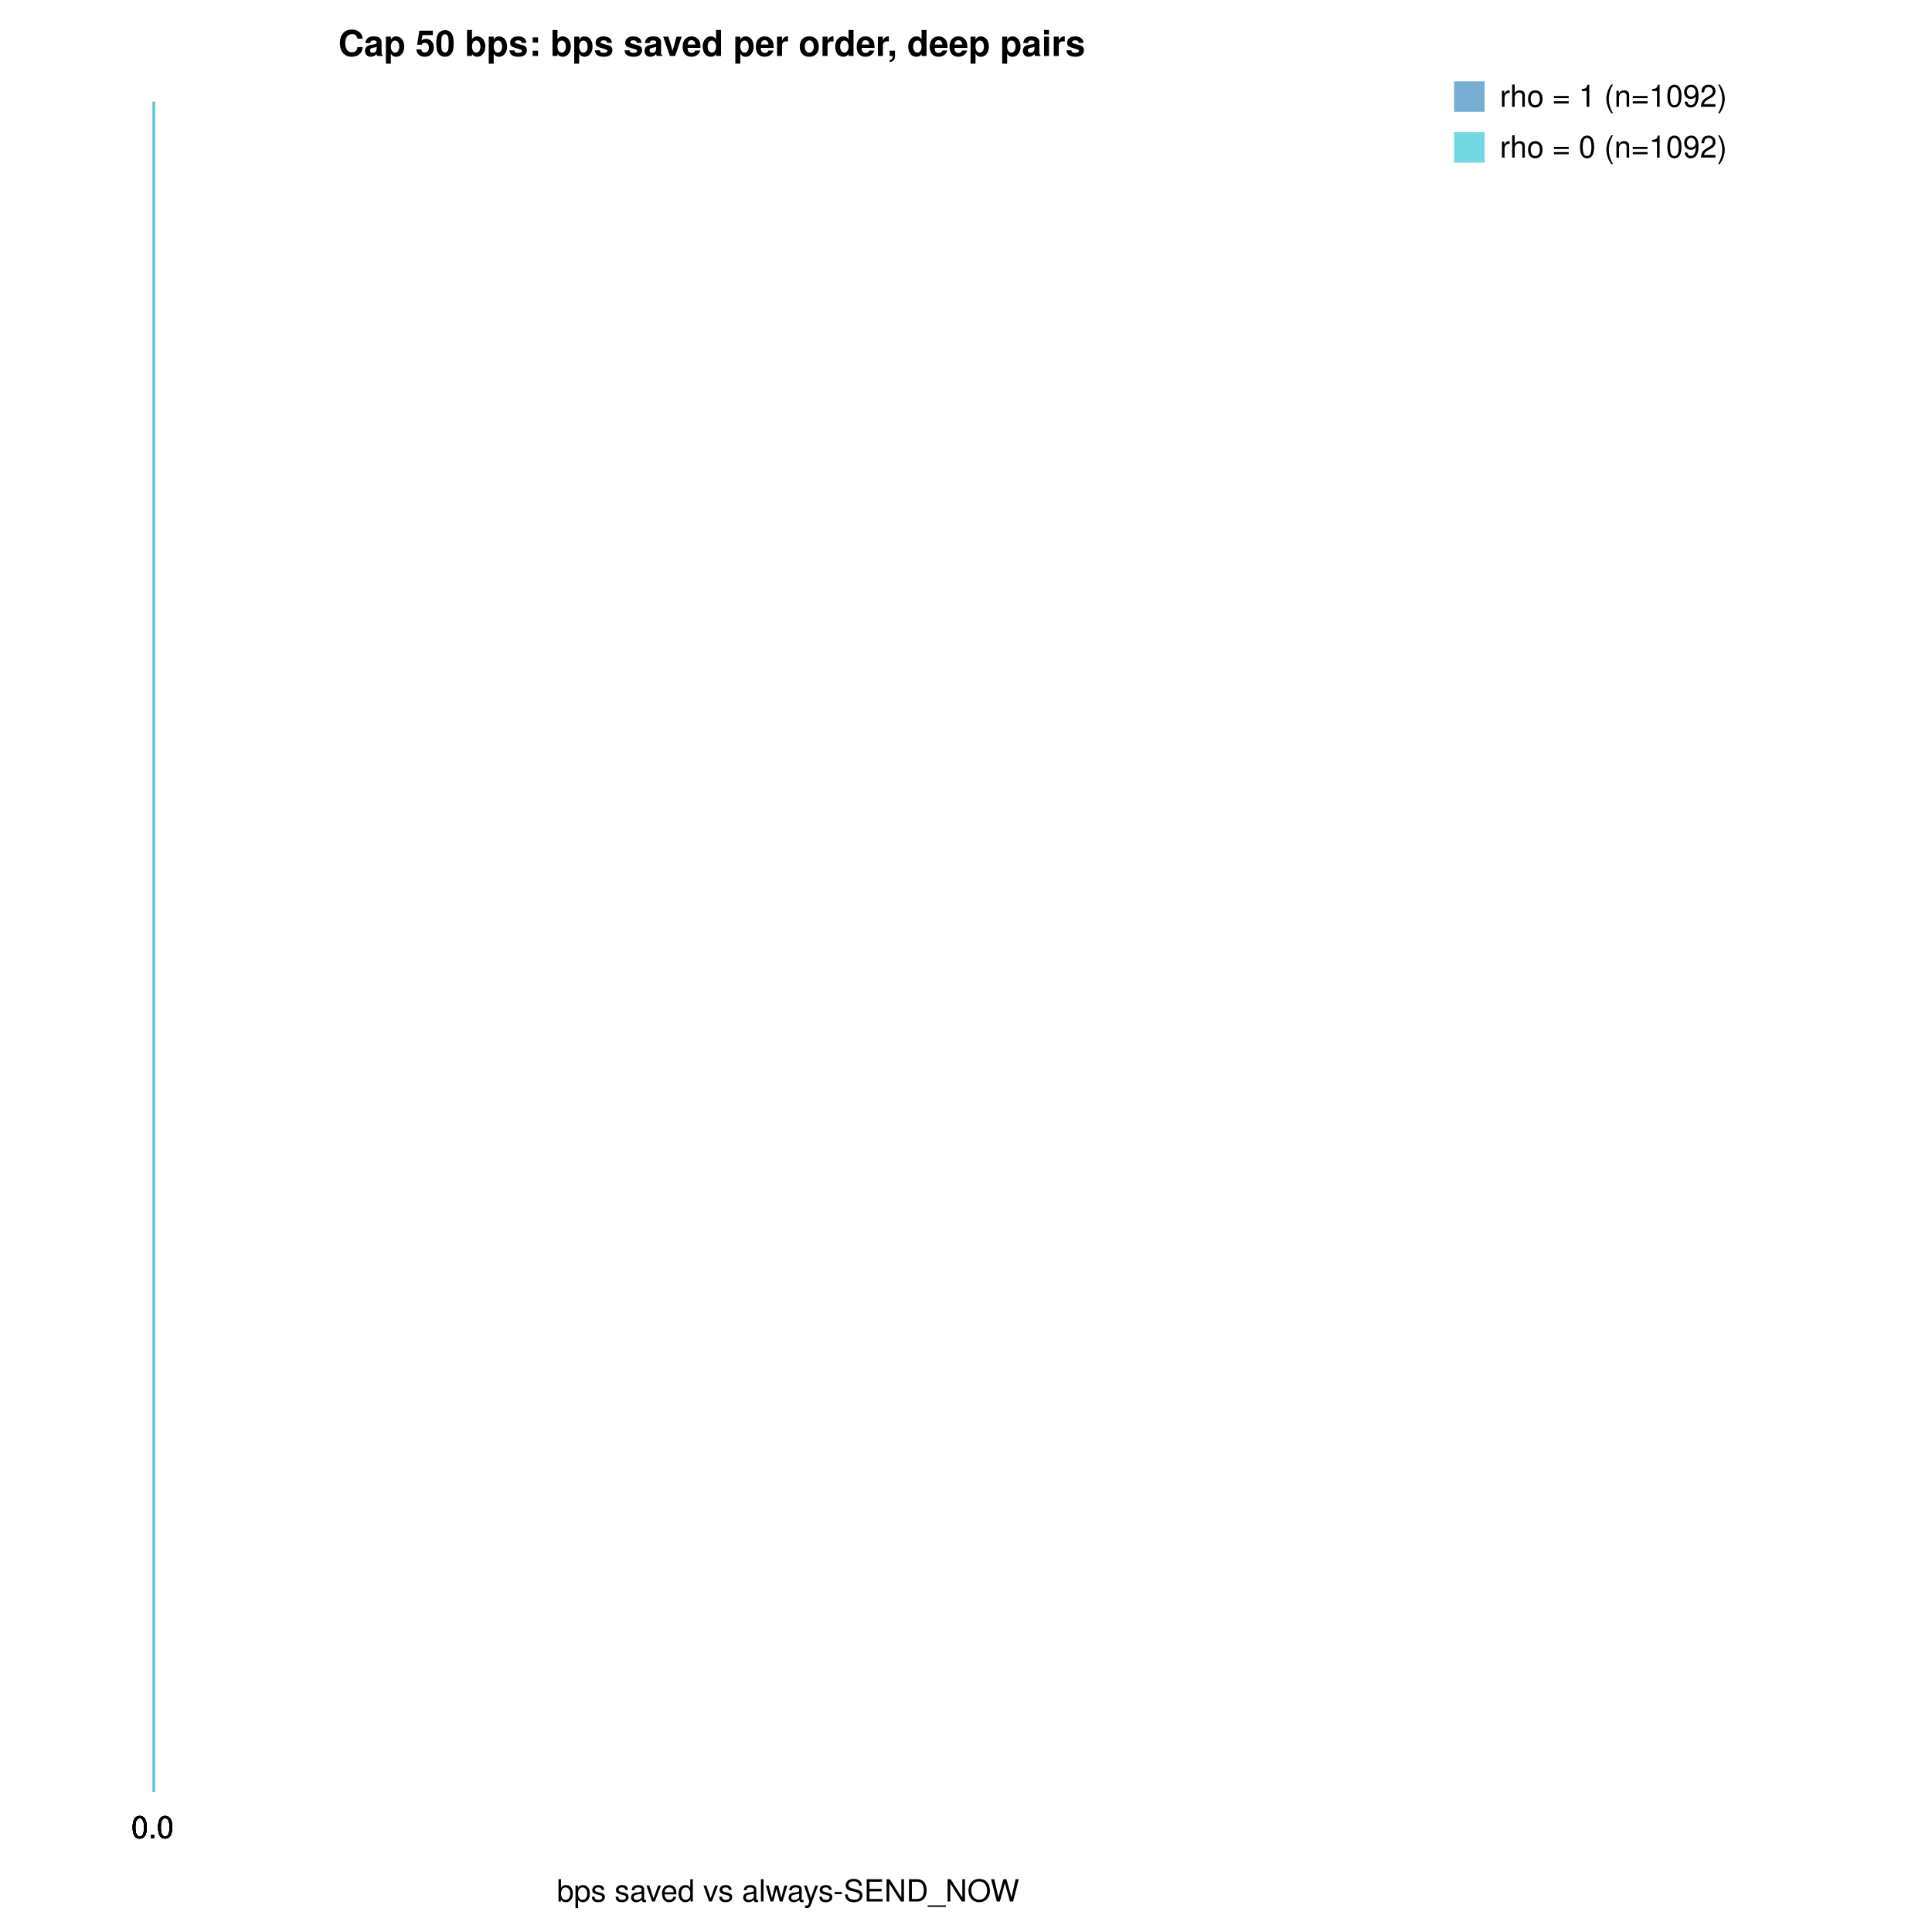
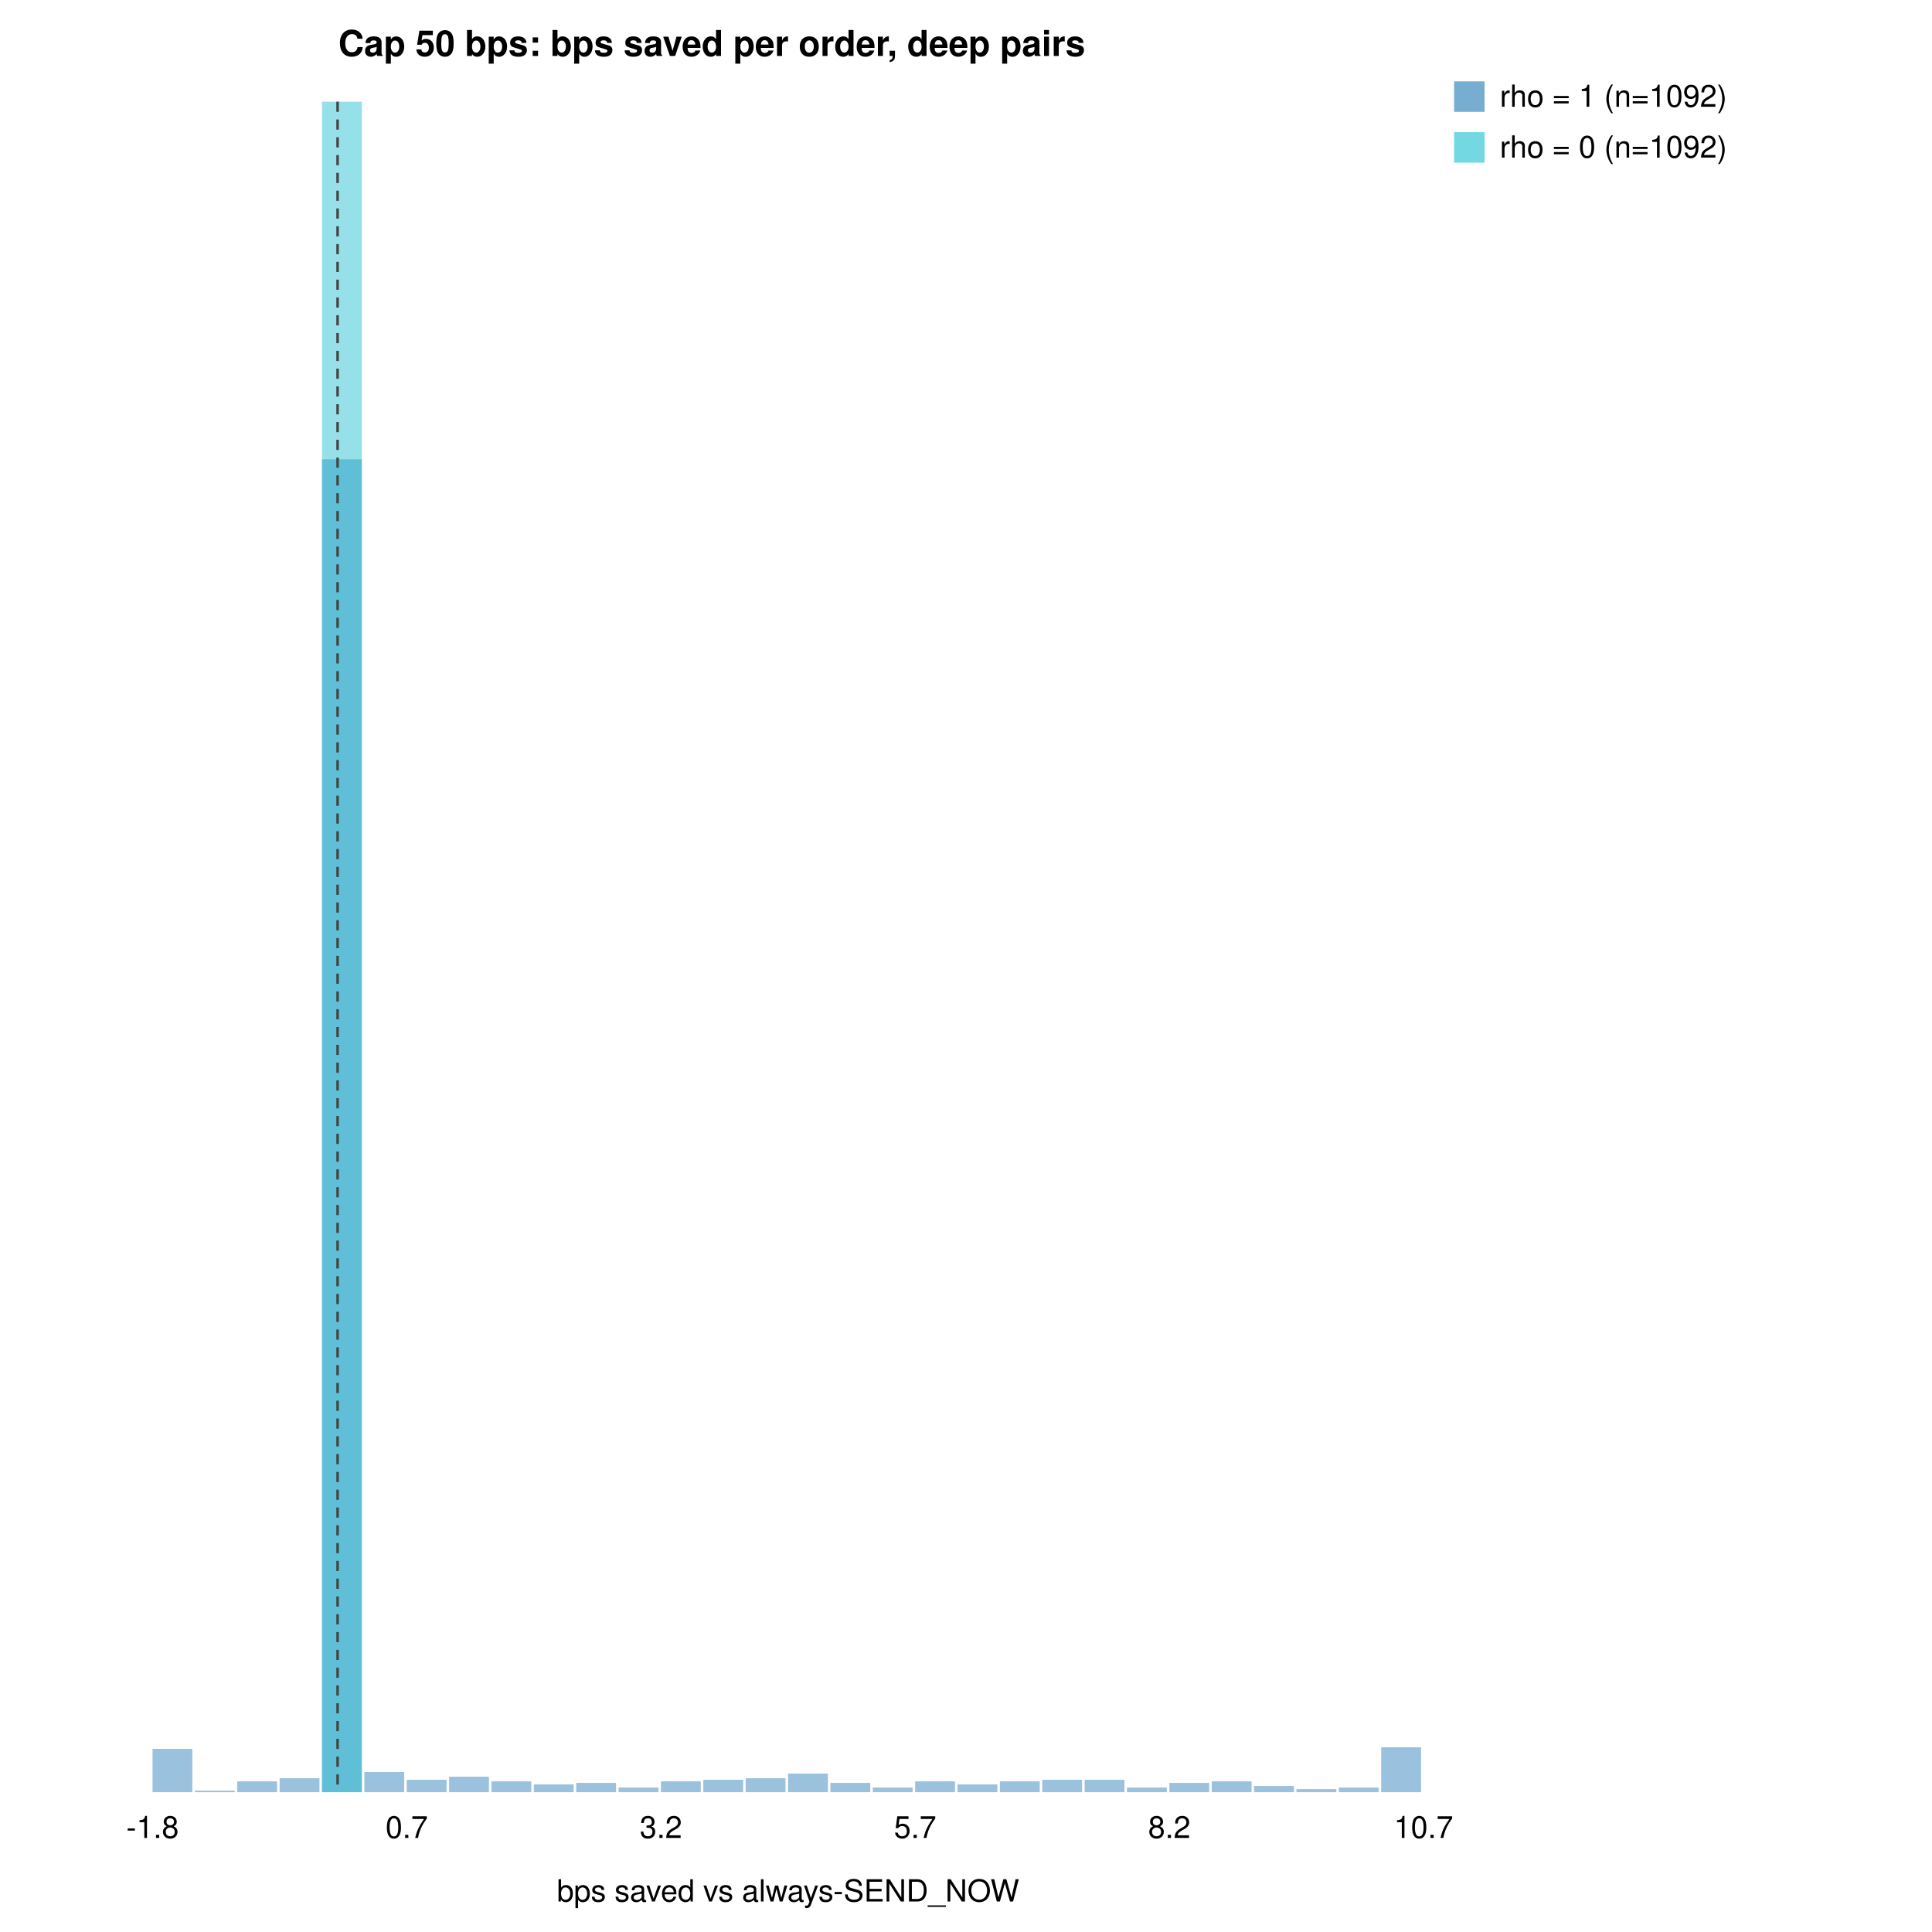
<svg xmlns="http://www.w3.org/2000/svg" width="760" height="760" font-family="Helvetica,Arial,sans-serif" font-size="12">
  <rect width="100%" height="100%" fill="white" />
  <text x="280" y="22" text-anchor="middle" font-size="14" font-weight="bold">Cap 50 bps: bps saved per order, deep pairs</text>
-   <rect x="60" y="40" width="1" height="665" fill="#1f77b4" fill-opacity="0.45" />
-   <rect x="60" y="705" width="1" height="0" fill="#1f77b4" fill-opacity="0.45" />
-   <rect x="60" y="705" width="1" height="0" fill="#1f77b4" fill-opacity="0.45" />
-   <rect x="60" y="705" width="1" height="0" fill="#1f77b4" fill-opacity="0.45" />
-   <rect x="60" y="705" width="1" height="0" fill="#1f77b4" fill-opacity="0.45" />
-   <rect x="60" y="705" width="1" height="0" fill="#1f77b4" fill-opacity="0.45" />
-   <rect x="60" y="705" width="1" height="0" fill="#1f77b4" fill-opacity="0.45" />
-   <rect x="60" y="705" width="1" height="0" fill="#1f77b4" fill-opacity="0.45" />
-   <rect x="60" y="705" width="1" height="0" fill="#1f77b4" fill-opacity="0.45" />
-   <rect x="60" y="705" width="1" height="0" fill="#1f77b4" fill-opacity="0.45" />
-   <rect x="60" y="705" width="1" height="0" fill="#1f77b4" fill-opacity="0.45" />
-   <rect x="60" y="705" width="1" height="0" fill="#1f77b4" fill-opacity="0.45" />
-   <rect x="60" y="705" width="1" height="0" fill="#1f77b4" fill-opacity="0.45" />
-   <rect x="60" y="705" width="1" height="0" fill="#1f77b4" fill-opacity="0.45" />
-   <rect x="60" y="705" width="1" height="0" fill="#1f77b4" fill-opacity="0.45" />
-   <rect x="60" y="705" width="1" height="0" fill="#1f77b4" fill-opacity="0.45" />
-   <rect x="60" y="705" width="1" height="0" fill="#1f77b4" fill-opacity="0.45" />
-   <rect x="60" y="705" width="1" height="0" fill="#1f77b4" fill-opacity="0.45" />
-   <rect x="60" y="705" width="1" height="0" fill="#1f77b4" fill-opacity="0.45" />
-   <rect x="60" y="705" width="1" height="0" fill="#1f77b4" fill-opacity="0.45" />
-   <rect x="60" y="705" width="1" height="0" fill="#1f77b4" fill-opacity="0.45" />
-   <rect x="60" y="705" width="1" height="0" fill="#1f77b4" fill-opacity="0.45" />
-   <rect x="60" y="705" width="1" height="0" fill="#1f77b4" fill-opacity="0.45" />
-   <rect x="60" y="705" width="1" height="0" fill="#1f77b4" fill-opacity="0.45" />
-   <rect x="60" y="705" width="1" height="0" fill="#1f77b4" fill-opacity="0.45" />
-   <rect x="60" y="705" width="1" height="0" fill="#1f77b4" fill-opacity="0.45" />
-   <rect x="60" y="705" width="1" height="0" fill="#1f77b4" fill-opacity="0.45" />
-   <rect x="60" y="705" width="1" height="0" fill="#1f77b4" fill-opacity="0.45" />
-   <rect x="60" y="705" width="1" height="0" fill="#1f77b4" fill-opacity="0.45" />
-   <rect x="60" y="705" width="1" height="0" fill="#1f77b4" fill-opacity="0.45" />
+   <rect x="60" y="687.949" width="15.667" height="17.051" fill="#1f77b4" fill-opacity="0.45" />
+   <rect x="76.667" y="704.391" width="15.667" height="0.609" fill="#1f77b4" fill-opacity="0.45" />
+   <rect x="93.333" y="700.737" width="15.667" height="4.263" fill="#1f77b4" fill-opacity="0.45" />
+   <rect x="110" y="699.519" width="15.667" height="5.481" fill="#1f77b4" fill-opacity="0.45" />
+   <rect x="126.667" y="180.673" width="15.667" height="524.327" fill="#1f77b4" fill-opacity="0.45" />
+   <rect x="143.333" y="697.083" width="15.667" height="7.917" fill="#1f77b4" fill-opacity="0.45" />
+   <rect x="160" y="700.128" width="15.667" height="4.872" fill="#1f77b4" fill-opacity="0.45" />
+   <rect x="176.667" y="698.91" width="15.667" height="6.09" fill="#1f77b4" fill-opacity="0.45" />
+   <rect x="193.333" y="700.737" width="15.667" height="4.263" fill="#1f77b4" fill-opacity="0.45" />
+   <rect x="210" y="701.955" width="15.667" height="3.045" fill="#1f77b4" fill-opacity="0.45" />
+   <rect x="226.667" y="701.346" width="15.667" height="3.654" fill="#1f77b4" fill-opacity="0.45" />
+   <rect x="243.333" y="703.173" width="15.667" height="1.827" fill="#1f77b4" fill-opacity="0.45" />
+   <rect x="260" y="700.737" width="15.667" height="4.263" fill="#1f77b4" fill-opacity="0.45" />
+   <rect x="276.667" y="700.128" width="15.667" height="4.872" fill="#1f77b4" fill-opacity="0.45" />
+   <rect x="293.333" y="699.519" width="15.667" height="5.481" fill="#1f77b4" fill-opacity="0.45" />
+   <rect x="310" y="697.692" width="15.667" height="7.308" fill="#1f77b4" fill-opacity="0.45" />
+   <rect x="326.667" y="701.346" width="15.667" height="3.654" fill="#1f77b4" fill-opacity="0.45" />
+   <rect x="343.333" y="703.173" width="15.667" height="1.827" fill="#1f77b4" fill-opacity="0.45" />
+   <rect x="360" y="700.737" width="15.667" height="4.263" fill="#1f77b4" fill-opacity="0.45" />
+   <rect x="376.667" y="701.955" width="15.667" height="3.045" fill="#1f77b4" fill-opacity="0.45" />
+   <rect x="393.333" y="700.737" width="15.667" height="4.263" fill="#1f77b4" fill-opacity="0.45" />
+   <rect x="410" y="700.128" width="15.667" height="4.872" fill="#1f77b4" fill-opacity="0.45" />
+   <rect x="426.667" y="700.128" width="15.667" height="4.872" fill="#1f77b4" fill-opacity="0.45" />
+   <rect x="443.333" y="703.173" width="15.667" height="1.827" fill="#1f77b4" fill-opacity="0.45" />
+   <rect x="460" y="701.346" width="15.667" height="3.654" fill="#1f77b4" fill-opacity="0.45" />
+   <rect x="476.667" y="700.737" width="15.667" height="4.263" fill="#1f77b4" fill-opacity="0.45" />
+   <rect x="493.333" y="702.564" width="15.667" height="2.436" fill="#1f77b4" fill-opacity="0.45" />
+   <rect x="510" y="703.782" width="15.667" height="1.218" fill="#1f77b4" fill-opacity="0.45" />
+   <rect x="526.667" y="703.173" width="15.667" height="1.827" fill="#1f77b4" fill-opacity="0.45" />
+   <rect x="543.333" y="687.34" width="15.667" height="17.66" fill="#1f77b4" fill-opacity="0.45" />
  <rect x="572" y="32" width="12" height="12" fill="#1f77b4" fill-opacity="0.6" />
  <text x="590" y="42">rho = 1 (n=1092)</text>
-   <rect x="60" y="40" width="1" height="665" fill="#17becf" fill-opacity="0.45" />
-   <rect x="60" y="705" width="1" height="0" fill="#17becf" fill-opacity="0.45" />
-   <rect x="60" y="705" width="1" height="0" fill="#17becf" fill-opacity="0.45" />
-   <rect x="60" y="705" width="1" height="0" fill="#17becf" fill-opacity="0.45" />
-   <rect x="60" y="705" width="1" height="0" fill="#17becf" fill-opacity="0.45" />
-   <rect x="60" y="705" width="1" height="0" fill="#17becf" fill-opacity="0.45" />
-   <rect x="60" y="705" width="1" height="0" fill="#17becf" fill-opacity="0.45" />
-   <rect x="60" y="705" width="1" height="0" fill="#17becf" fill-opacity="0.45" />
-   <rect x="60" y="705" width="1" height="0" fill="#17becf" fill-opacity="0.45" />
-   <rect x="60" y="705" width="1" height="0" fill="#17becf" fill-opacity="0.45" />
-   <rect x="60" y="705" width="1" height="0" fill="#17becf" fill-opacity="0.45" />
-   <rect x="60" y="705" width="1" height="0" fill="#17becf" fill-opacity="0.45" />
-   <rect x="60" y="705" width="1" height="0" fill="#17becf" fill-opacity="0.45" />
-   <rect x="60" y="705" width="1" height="0" fill="#17becf" fill-opacity="0.45" />
-   <rect x="60" y="705" width="1" height="0" fill="#17becf" fill-opacity="0.45" />
-   <rect x="60" y="705" width="1" height="0" fill="#17becf" fill-opacity="0.45" />
-   <rect x="60" y="705" width="1" height="0" fill="#17becf" fill-opacity="0.45" />
-   <rect x="60" y="705" width="1" height="0" fill="#17becf" fill-opacity="0.45" />
-   <rect x="60" y="705" width="1" height="0" fill="#17becf" fill-opacity="0.45" />
-   <rect x="60" y="705" width="1" height="0" fill="#17becf" fill-opacity="0.45" />
-   <rect x="60" y="705" width="1" height="0" fill="#17becf" fill-opacity="0.45" />
-   <rect x="60" y="705" width="1" height="0" fill="#17becf" fill-opacity="0.45" />
-   <rect x="60" y="705" width="1" height="0" fill="#17becf" fill-opacity="0.45" />
-   <rect x="60" y="705" width="1" height="0" fill="#17becf" fill-opacity="0.45" />
-   <rect x="60" y="705" width="1" height="0" fill="#17becf" fill-opacity="0.45" />
-   <rect x="60" y="705" width="1" height="0" fill="#17becf" fill-opacity="0.45" />
-   <rect x="60" y="705" width="1" height="0" fill="#17becf" fill-opacity="0.45" />
-   <rect x="60" y="705" width="1" height="0" fill="#17becf" fill-opacity="0.45" />
-   <rect x="60" y="705" width="1" height="0" fill="#17becf" fill-opacity="0.45" />
-   <rect x="60" y="705" width="1" height="0" fill="#17becf" fill-opacity="0.45" />
+   <rect x="60" y="705" width="15.667" height="0" fill="#17becf" fill-opacity="0.45" />
+   <rect x="76.667" y="705" width="15.667" height="0" fill="#17becf" fill-opacity="0.45" />
+   <rect x="93.333" y="705" width="15.667" height="0" fill="#17becf" fill-opacity="0.45" />
+   <rect x="110" y="705" width="15.667" height="0" fill="#17becf" fill-opacity="0.45" />
+   <rect x="126.667" y="40" width="15.667" height="665" fill="#17becf" fill-opacity="0.45" />
+   <rect x="143.333" y="705" width="15.667" height="0" fill="#17becf" fill-opacity="0.45" />
+   <rect x="160" y="705" width="15.667" height="0" fill="#17becf" fill-opacity="0.45" />
+   <rect x="176.667" y="705" width="15.667" height="0" fill="#17becf" fill-opacity="0.45" />
+   <rect x="193.333" y="705" width="15.667" height="0" fill="#17becf" fill-opacity="0.45" />
+   <rect x="210" y="705" width="15.667" height="0" fill="#17becf" fill-opacity="0.45" />
+   <rect x="226.667" y="705" width="15.667" height="0" fill="#17becf" fill-opacity="0.45" />
+   <rect x="243.333" y="705" width="15.667" height="0" fill="#17becf" fill-opacity="0.45" />
+   <rect x="260" y="705" width="15.667" height="0" fill="#17becf" fill-opacity="0.45" />
+   <rect x="276.667" y="705" width="15.667" height="0" fill="#17becf" fill-opacity="0.45" />
+   <rect x="293.333" y="705" width="15.667" height="0" fill="#17becf" fill-opacity="0.45" />
+   <rect x="310" y="705" width="15.667" height="0" fill="#17becf" fill-opacity="0.45" />
+   <rect x="326.667" y="705" width="15.667" height="0" fill="#17becf" fill-opacity="0.45" />
+   <rect x="343.333" y="705" width="15.667" height="0" fill="#17becf" fill-opacity="0.45" />
+   <rect x="360" y="705" width="15.667" height="0" fill="#17becf" fill-opacity="0.45" />
+   <rect x="376.667" y="705" width="15.667" height="0" fill="#17becf" fill-opacity="0.45" />
+   <rect x="393.333" y="705" width="15.667" height="0" fill="#17becf" fill-opacity="0.45" />
+   <rect x="410" y="705" width="15.667" height="0" fill="#17becf" fill-opacity="0.45" />
+   <rect x="426.667" y="705" width="15.667" height="0" fill="#17becf" fill-opacity="0.45" />
+   <rect x="443.333" y="705" width="15.667" height="0" fill="#17becf" fill-opacity="0.45" />
+   <rect x="460" y="705" width="15.667" height="0" fill="#17becf" fill-opacity="0.45" />
+   <rect x="476.667" y="705" width="15.667" height="0" fill="#17becf" fill-opacity="0.45" />
+   <rect x="493.333" y="705" width="15.667" height="0" fill="#17becf" fill-opacity="0.45" />
+   <rect x="510" y="705" width="15.667" height="0" fill="#17becf" fill-opacity="0.45" />
+   <rect x="526.667" y="705" width="15.667" height="0" fill="#17becf" fill-opacity="0.45" />
+   <rect x="543.333" y="705" width="15.667" height="0" fill="#17becf" fill-opacity="0.45" />
  <rect x="572" y="52" width="12" height="12" fill="#17becf" fill-opacity="0.6" />
  <text x="590" y="62">rho = 0 (n=1092)</text>
-   <text x="60" y="723" text-anchor="middle">0.0</text>
-   <text x="60" y="723" text-anchor="middle">0.0</text>
-   <text x="60" y="723" text-anchor="middle">0.0</text>
-   <text x="60" y="723" text-anchor="middle">0.0</text>
-   <text x="60" y="723" text-anchor="middle">0.0</text>
-   <text x="60" y="723" text-anchor="middle">0.0</text>
+   <line x1="132.798" x2="132.798" y1="40" y2="705" stroke="#444" stroke-dasharray="4,3" />
+   <text x="60" y="723" text-anchor="middle">-1.8</text>
+   <text x="160" y="723" text-anchor="middle">0.7</text>
+   <text x="260" y="723" text-anchor="middle">3.2</text>
+   <text x="360" y="723" text-anchor="middle">5.7</text>
+   <text x="460" y="723" text-anchor="middle">8.2</text>
+   <text x="560" y="723" text-anchor="middle">10.7</text>
  <text x="310" y="748" text-anchor="middle">bps saved vs always-SEND_NOW</text>
</svg>
